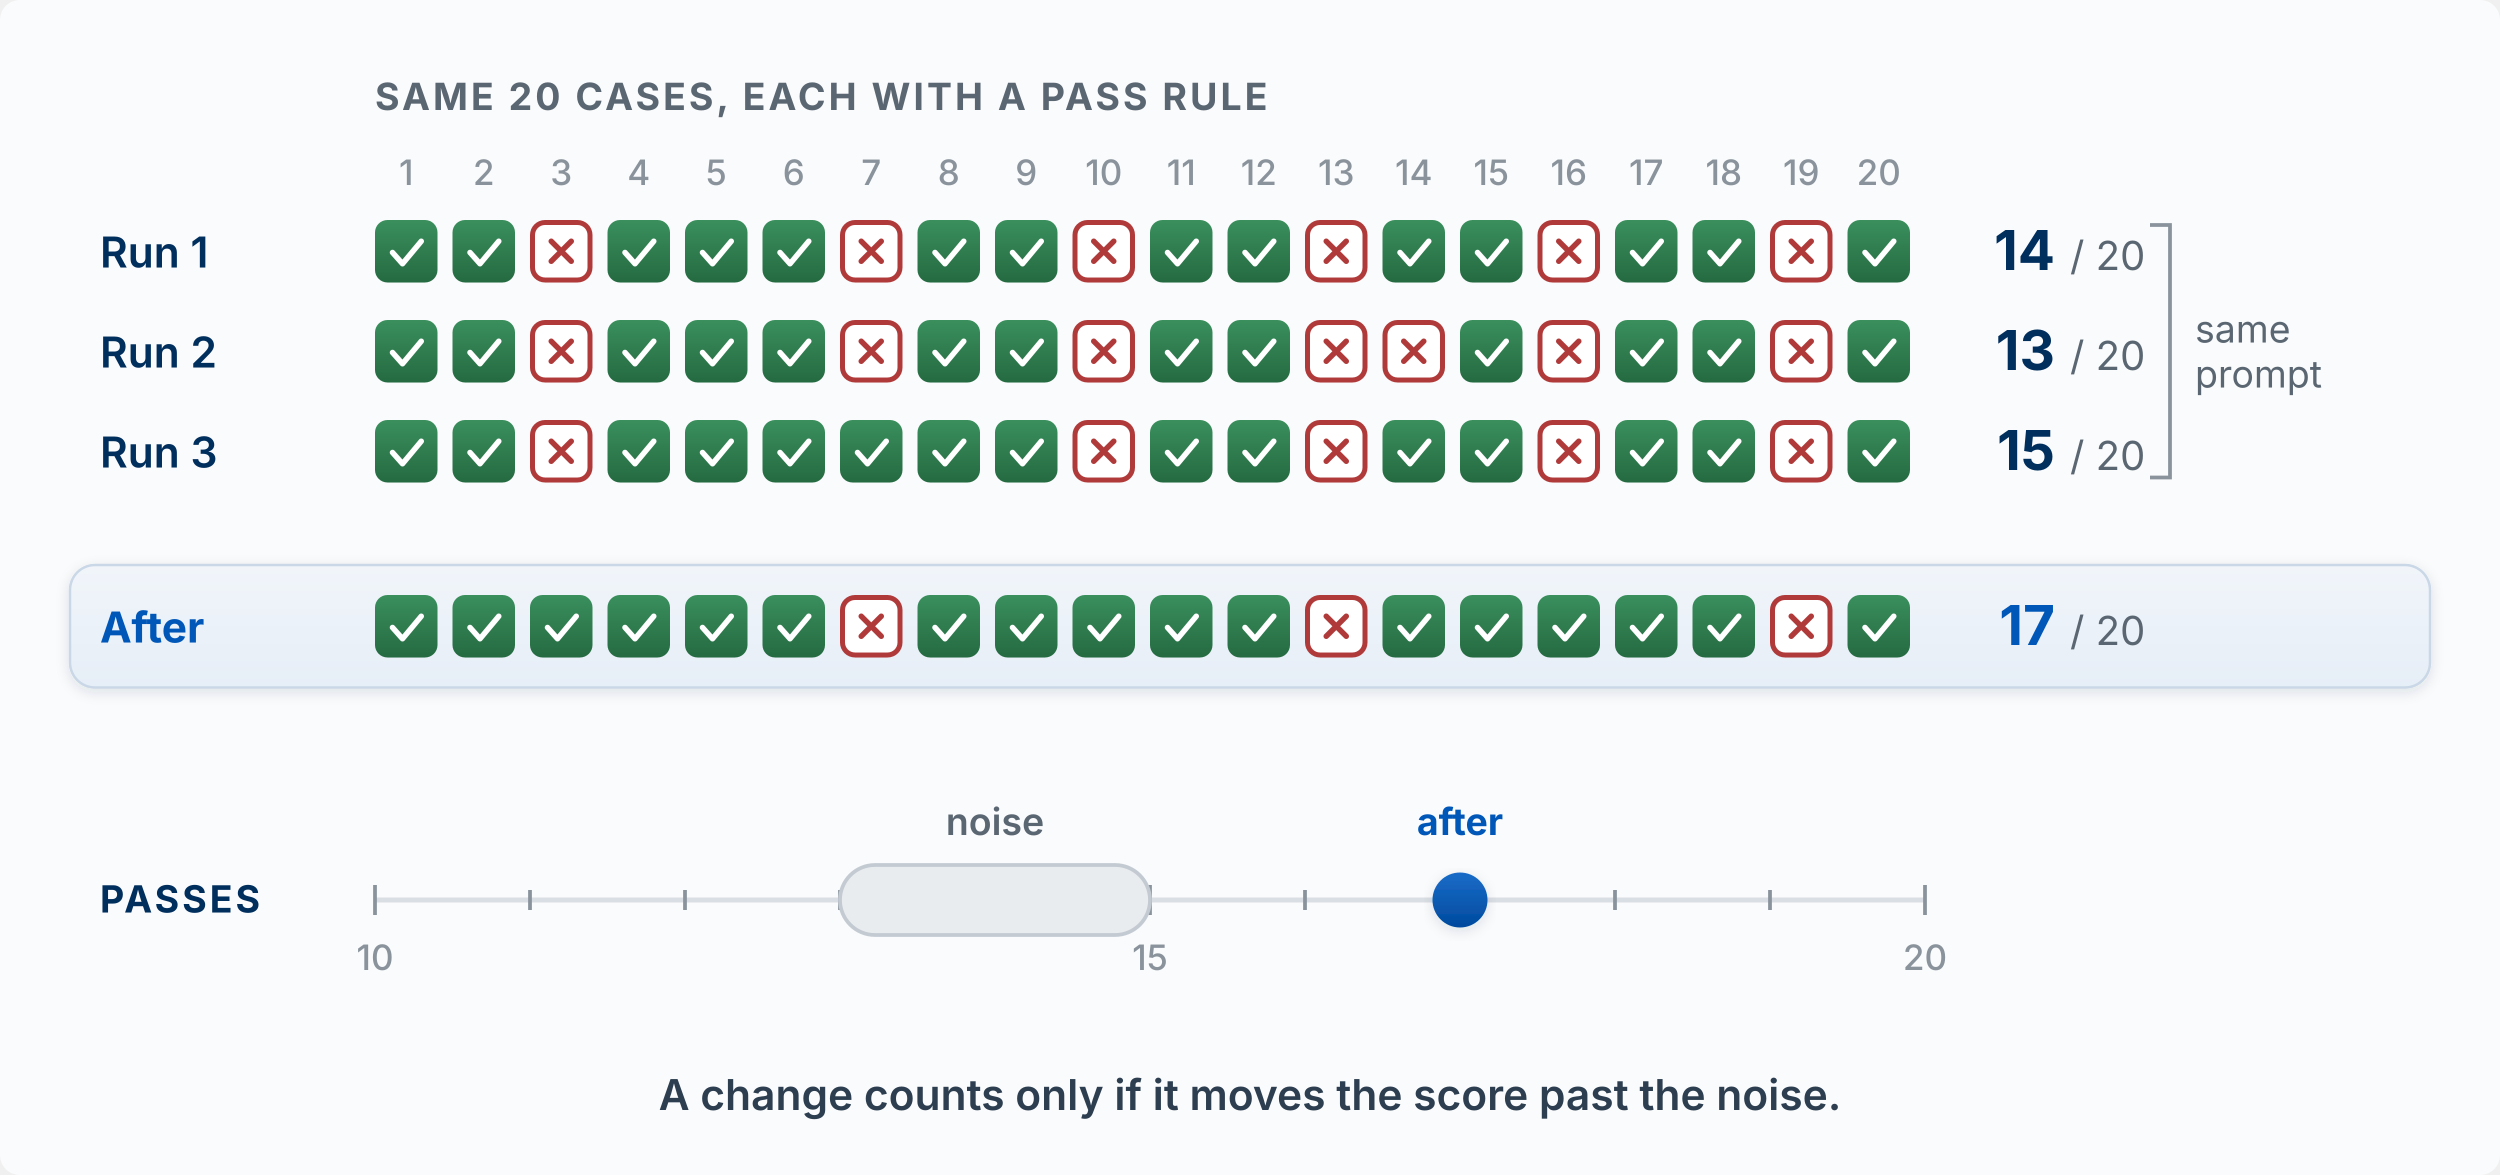
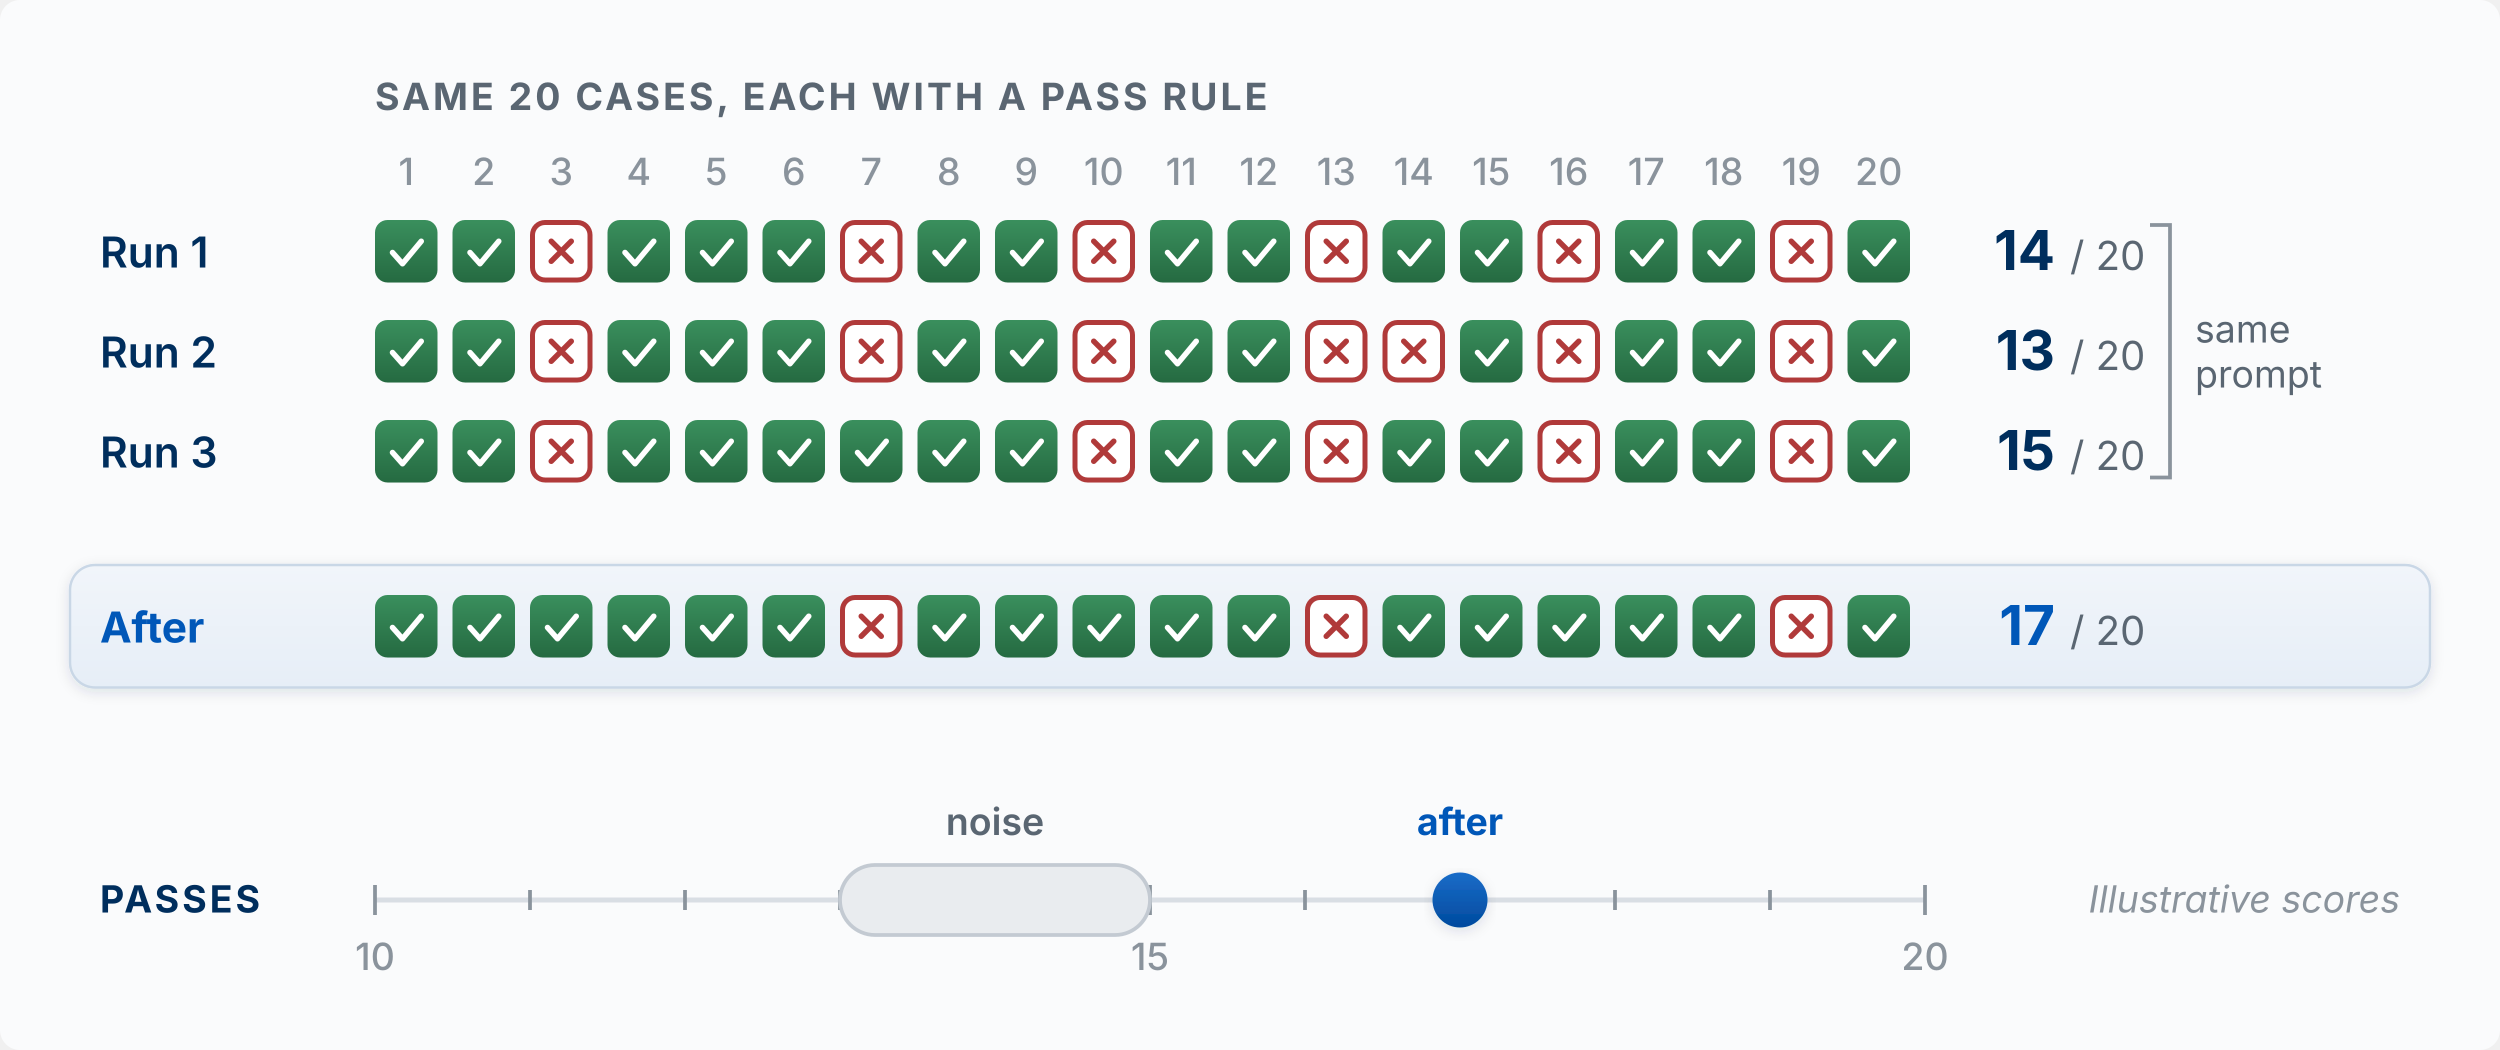
- <svg xmlns="http://www.w3.org/2000/svg" viewBox="0 0 1000 470" role="img" font-family="Inter, 'Helvetica Neue', Helvetica, Arial, sans-serif">
+ <svg xmlns="http://www.w3.org/2000/svg" viewBox="0 0 1000 420" role="img" font-family="Inter, 'Helvetica Neue', Helvetica, Arial, sans-serif">
  <defs>
    <linearGradient id="card" x1="0" y1="0" x2="0" y2="1">
      <stop offset="0%" stop-color="#FFFFFF" />
      <stop offset="100%" stop-color="#F3F6F9" />
    </linearGradient>
    <linearGradient id="tint" x1="0" y1="0" x2="0" y2="1">
      <stop offset="0%" stop-color="#EEF3F9" />
      <stop offset="100%" stop-color="#DCE7F3" />
    </linearGradient>
    <linearGradient id="zone" x1="0" y1="0" x2="0" y2="1">
      <stop offset="0%" stop-color="#F1F5FA" />
      <stop offset="100%" stop-color="#E6EEF7" />
    </linearGradient>
    <linearGradient id="navyg" x1="0" y1="0" x2="0" y2="1">
      <stop offset="0%" stop-color="#0E3F6A" />
      <stop offset="100%" stop-color="#001F40" />
    </linearGradient>
    <linearGradient id="royalg" x1="0" y1="0" x2="0" y2="1">
      <stop offset="0%" stop-color="#1A6CC8" />
      <stop offset="100%" stop-color="#004A9E" />
    </linearGradient>
    <linearGradient id="royalh" x1="0" y1="0" x2="1" y2="0">
      <stop offset="0%" stop-color="#1A6CC8" />
      <stop offset="100%" stop-color="#004A9E" />
    </linearGradient>
    <linearGradient id="navyh" x1="0" y1="0" x2="1" y2="0">
      <stop offset="0%" stop-color="#5D7A96" />
      <stop offset="100%" stop-color="#2F4D6B" />
    </linearGradient>
    <linearGradient id="greeng" x1="0" y1="0" x2="0" y2="1">
      <stop offset="0%" stop-color="#3A8F5D" />
      <stop offset="100%" stop-color="#256A41" />
    </linearGradient>
    <linearGradient id="redg" x1="0" y1="0" x2="0" y2="1">
      <stop offset="0%" stop-color="#C04848" />
      <stop offset="100%" stop-color="#9C3131" />
    </linearGradient>
    <filter id="sh" x="-15%" y="-15%" width="130%" height="140%">
      <feDropShadow dx="0" dy="3" stdDeviation="5" flood-color="#0a2e4d" flood-opacity="0.13" />
    </filter>
    <filter id="shs" x="-15%" y="-15%" width="130%" height="140%">
      <feDropShadow dx="0" dy="1.5" stdDeviation="2.5" flood-color="#0a2e4d" flood-opacity="0.12" />
    </filter>
    <marker id="ah" viewBox="0 0 10 10" refX="8" refY="5" markerWidth="6.5" markerHeight="6.5" orient="auto-start-reverse">
      <path d="M0,0.5 L10,5 L0,9.5 z" fill="#8A939C" />
    </marker>
    <marker id="ahr" viewBox="0 0 10 10" refX="8" refY="5" markerWidth="6" markerHeight="6" orient="auto-start-reverse">
      <path d="M0,0.5 L10,5 L0,9.5 z" fill="#0057B8" />
    </marker>
    <marker id="ahn" viewBox="0 0 10 10" refX="8" refY="5" markerWidth="6.5" markerHeight="6.5" orient="auto-start-reverse">
      <path d="M0,0.5 L10,5 L0,9.5 z" fill="#002E5D" />
    </marker>
  </defs>
-   <rect x="0" y="0" width="1000" height="470" rx="8" fill="#FAFBFC" />
+   <rect x="0" y="0" width="1000" height="420" rx="8" fill="#FAFBFC" />
  <text x="150" y="44" font-size="15" font-weight="700" fill="#5A6672" text-anchor="start" letter-spacing="1.2">SAME 20 CASES, EACH WITH A PASS RULE</text>
-   <text x="162.5" y="74" font-size="14" font-weight="500" fill="#8A939C" text-anchor="middle">1</text>
-   <text x="193.5" y="74" font-size="14" font-weight="500" fill="#8A939C" text-anchor="middle">2</text>
-   <text x="224.5" y="74" font-size="14" font-weight="500" fill="#8A939C" text-anchor="middle">3</text>
-   <text x="255.5" y="74" font-size="14" font-weight="500" fill="#8A939C" text-anchor="middle">4</text>
-   <text x="286.5" y="74" font-size="14" font-weight="500" fill="#8A939C" text-anchor="middle">5</text>
-   <text x="317.5" y="74" font-size="14" font-weight="500" fill="#8A939C" text-anchor="middle">6</text>
-   <text x="348.5" y="74" font-size="14" font-weight="500" fill="#8A939C" text-anchor="middle">7</text>
-   <text x="379.5" y="74" font-size="14" font-weight="500" fill="#8A939C" text-anchor="middle">8</text>
-   <text x="410.5" y="74" font-size="14" font-weight="500" fill="#8A939C" text-anchor="middle">9</text>
-   <text x="441.5" y="74" font-size="14" font-weight="500" fill="#8A939C" text-anchor="middle">10</text>
-   <text x="472.5" y="74" font-size="14" font-weight="500" fill="#8A939C" text-anchor="middle">11</text>
-   <text x="503.5" y="74" font-size="14" font-weight="500" fill="#8A939C" text-anchor="middle">12</text>
-   <text x="534.5" y="74" font-size="14" font-weight="500" fill="#8A939C" text-anchor="middle">13</text>
-   <text x="565.5" y="74" font-size="14" font-weight="500" fill="#8A939C" text-anchor="middle">14</text>
-   <text x="596.5" y="74" font-size="14" font-weight="500" fill="#8A939C" text-anchor="middle">15</text>
-   <text x="627.5" y="74" font-size="14" font-weight="500" fill="#8A939C" text-anchor="middle">16</text>
-   <text x="658.5" y="74" font-size="14" font-weight="500" fill="#8A939C" text-anchor="middle">17</text>
-   <text x="689.5" y="74" font-size="14" font-weight="500" fill="#8A939C" text-anchor="middle">18</text>
-   <text x="720.5" y="74" font-size="14" font-weight="500" fill="#8A939C" text-anchor="middle">19</text>
-   <text x="751.5" y="74" font-size="14" font-weight="500" fill="#8A939C" text-anchor="middle">20</text>
-   <text x="40" y="114" font-size="1" font-weight="400" fill="#2C3E50" text-anchor="start" />
+   <text x="162.5" y="74" font-size="15" font-weight="500" fill="#8A939C" text-anchor="middle">1</text>
+   <text x="193.5" y="74" font-size="15" font-weight="500" fill="#8A939C" text-anchor="middle">2</text>
+   <text x="224.5" y="74" font-size="15" font-weight="500" fill="#8A939C" text-anchor="middle">3</text>
+   <text x="255.5" y="74" font-size="15" font-weight="500" fill="#8A939C" text-anchor="middle">4</text>
+   <text x="286.5" y="74" font-size="15" font-weight="500" fill="#8A939C" text-anchor="middle">5</text>
+   <text x="317.5" y="74" font-size="15" font-weight="500" fill="#8A939C" text-anchor="middle">6</text>
+   <text x="348.5" y="74" font-size="15" font-weight="500" fill="#8A939C" text-anchor="middle">7</text>
+   <text x="379.5" y="74" font-size="15" font-weight="500" fill="#8A939C" text-anchor="middle">8</text>
+   <text x="410.5" y="74" font-size="15" font-weight="500" fill="#8A939C" text-anchor="middle">9</text>
+   <text x="441.5" y="74" font-size="15" font-weight="500" fill="#8A939C" text-anchor="middle">10</text>
+   <text x="472.5" y="74" font-size="15" font-weight="500" fill="#8A939C" text-anchor="middle">11</text>
+   <text x="503.5" y="74" font-size="15" font-weight="500" fill="#8A939C" text-anchor="middle">12</text>
+   <text x="534.5" y="74" font-size="15" font-weight="500" fill="#8A939C" text-anchor="middle">13</text>
+   <text x="565.5" y="74" font-size="15" font-weight="500" fill="#8A939C" text-anchor="middle">14</text>
+   <text x="596.5" y="74" font-size="15" font-weight="500" fill="#8A939C" text-anchor="middle">15</text>
+   <text x="627.5" y="74" font-size="15" font-weight="500" fill="#8A939C" text-anchor="middle">16</text>
+   <text x="658.5" y="74" font-size="15" font-weight="500" fill="#8A939C" text-anchor="middle">17</text>
+   <text x="689.5" y="74" font-size="15" font-weight="500" fill="#8A939C" text-anchor="middle">18</text>
+   <text x="720.5" y="74" font-size="15" font-weight="500" fill="#8A939C" text-anchor="middle">19</text>
+   <text x="751.5" y="74" font-size="15" font-weight="500" fill="#8A939C" text-anchor="middle">20</text>
  <text x="40" y="107" font-size="17" font-weight="600" fill="#002E5D" text-anchor="start">Run 1</text>
  <rect x="150" y="88" width="25" height="25" rx="5" fill="url(#greeng)" />
  <path d="M 157 101 L 161 105.5 L 168.5 96.5" fill="none" stroke="#FFFFFF" stroke-width="2.2" stroke-linecap="round" stroke-linejoin="round" />
  <rect x="181" y="88" width="25" height="25" rx="5" fill="url(#greeng)" />
  <path d="M 188 101 L 192 105.5 L 199.5 96.5" fill="none" stroke="#FFFFFF" stroke-width="2.2" stroke-linecap="round" stroke-linejoin="round" />
  <rect x="213" y="89" width="23" height="23" rx="5" fill="#FFFFFF" stroke="#B03A3A" stroke-width="2" />
  <path d="M 220.5 96.5 L 228.5 104.5 M 228.5 96.5 L 220.5 104.5" fill="none" stroke="#B03A3A" stroke-width="2.2" stroke-linecap="round" stroke-linejoin="round" />
  <rect x="243" y="88" width="25" height="25" rx="5" fill="url(#greeng)" />
  <path d="M 250 101 L 254 105.5 L 261.5 96.5" fill="none" stroke="#FFFFFF" stroke-width="2.2" stroke-linecap="round" stroke-linejoin="round" />
  <rect x="274" y="88" width="25" height="25" rx="5" fill="url(#greeng)" />
  <path d="M 281 101 L 285 105.5 L 292.5 96.5" fill="none" stroke="#FFFFFF" stroke-width="2.2" stroke-linecap="round" stroke-linejoin="round" />
  <rect x="305" y="88" width="25" height="25" rx="5" fill="url(#greeng)" />
  <path d="M 312 101 L 316 105.5 L 323.5 96.5" fill="none" stroke="#FFFFFF" stroke-width="2.2" stroke-linecap="round" stroke-linejoin="round" />
  <rect x="337" y="89" width="23" height="23" rx="5" fill="#FFFFFF" stroke="#B03A3A" stroke-width="2" />
  <path d="M 344.5 96.5 L 352.5 104.5 M 352.5 96.5 L 344.5 104.5" fill="none" stroke="#B03A3A" stroke-width="2.2" stroke-linecap="round" stroke-linejoin="round" />
  <rect x="367" y="88" width="25" height="25" rx="5" fill="url(#greeng)" />
  <path d="M 374 101 L 378 105.5 L 385.5 96.5" fill="none" stroke="#FFFFFF" stroke-width="2.2" stroke-linecap="round" stroke-linejoin="round" />
  <rect x="398" y="88" width="25" height="25" rx="5" fill="url(#greeng)" />
  <path d="M 405 101 L 409 105.5 L 416.5 96.5" fill="none" stroke="#FFFFFF" stroke-width="2.2" stroke-linecap="round" stroke-linejoin="round" />
  <rect x="430" y="89" width="23" height="23" rx="5" fill="#FFFFFF" stroke="#B03A3A" stroke-width="2" />
  <path d="M 437.5 96.5 L 445.5 104.5 M 445.5 96.5 L 437.5 104.5" fill="none" stroke="#B03A3A" stroke-width="2.2" stroke-linecap="round" stroke-linejoin="round" />
  <rect x="460" y="88" width="25" height="25" rx="5" fill="url(#greeng)" />
  <path d="M 467 101 L 471 105.5 L 478.5 96.5" fill="none" stroke="#FFFFFF" stroke-width="2.2" stroke-linecap="round" stroke-linejoin="round" />
  <rect x="491" y="88" width="25" height="25" rx="5" fill="url(#greeng)" />
  <path d="M 498 101 L 502 105.5 L 509.5 96.5" fill="none" stroke="#FFFFFF" stroke-width="2.2" stroke-linecap="round" stroke-linejoin="round" />
  <rect x="523" y="89" width="23" height="23" rx="5" fill="#FFFFFF" stroke="#B03A3A" stroke-width="2" />
  <path d="M 530.5 96.5 L 538.5 104.5 M 538.5 96.5 L 530.5 104.5" fill="none" stroke="#B03A3A" stroke-width="2.2" stroke-linecap="round" stroke-linejoin="round" />
  <rect x="553" y="88" width="25" height="25" rx="5" fill="url(#greeng)" />
  <path d="M 560 101 L 564 105.5 L 571.5 96.5" fill="none" stroke="#FFFFFF" stroke-width="2.2" stroke-linecap="round" stroke-linejoin="round" />
  <rect x="584" y="88" width="25" height="25" rx="5" fill="url(#greeng)" />
  <path d="M 591 101 L 595 105.5 L 602.5 96.5" fill="none" stroke="#FFFFFF" stroke-width="2.2" stroke-linecap="round" stroke-linejoin="round" />
  <rect x="616" y="89" width="23" height="23" rx="5" fill="#FFFFFF" stroke="#B03A3A" stroke-width="2" />
  <path d="M 623.5 96.5 L 631.5 104.5 M 631.5 96.5 L 623.5 104.5" fill="none" stroke="#B03A3A" stroke-width="2.2" stroke-linecap="round" stroke-linejoin="round" />
  <rect x="646" y="88" width="25" height="25" rx="5" fill="url(#greeng)" />
  <path d="M 653 101 L 657 105.5 L 664.5 96.5" fill="none" stroke="#FFFFFF" stroke-width="2.2" stroke-linecap="round" stroke-linejoin="round" />
  <rect x="677" y="88" width="25" height="25" rx="5" fill="url(#greeng)" />
  <path d="M 684 101 L 688 105.5 L 695.5 96.5" fill="none" stroke="#FFFFFF" stroke-width="2.2" stroke-linecap="round" stroke-linejoin="round" />
  <rect x="709" y="89" width="23" height="23" rx="5" fill="#FFFFFF" stroke="#B03A3A" stroke-width="2" />
  <path d="M 716.5 96.5 L 724.5 104.5 M 724.5 96.5 L 716.5 104.5" fill="none" stroke="#B03A3A" stroke-width="2.2" stroke-linecap="round" stroke-linejoin="round" />
  <rect x="739" y="88" width="25" height="25" rx="5" fill="url(#greeng)" />
  <path d="M 746 101 L 750 105.5 L 757.5 96.5" fill="none" stroke="#FFFFFF" stroke-width="2.2" stroke-linecap="round" stroke-linejoin="round" />
  <text x="822" y="108" font-size="22" font-weight="700" fill="#002E5D" text-anchor="end">14</text>
  <text x="828" y="108" font-size="16" font-weight="400" fill="#5A6672" text-anchor="start">/ 20</text>
  <text x="40" y="147" font-size="17" font-weight="600" fill="#002E5D" text-anchor="start">Run 2</text>
  <rect x="150" y="128" width="25" height="25" rx="5" fill="url(#greeng)" />
  <path d="M 157 141 L 161 145.5 L 168.5 136.5" fill="none" stroke="#FFFFFF" stroke-width="2.2" stroke-linecap="round" stroke-linejoin="round" />
  <rect x="181" y="128" width="25" height="25" rx="5" fill="url(#greeng)" />
  <path d="M 188 141 L 192 145.5 L 199.5 136.5" fill="none" stroke="#FFFFFF" stroke-width="2.2" stroke-linecap="round" stroke-linejoin="round" />
  <rect x="213" y="129" width="23" height="23" rx="5" fill="#FFFFFF" stroke="#B03A3A" stroke-width="2" />
  <path d="M 220.5 136.5 L 228.5 144.5 M 228.5 136.5 L 220.5 144.5" fill="none" stroke="#B03A3A" stroke-width="2.2" stroke-linecap="round" stroke-linejoin="round" />
  <rect x="243" y="128" width="25" height="25" rx="5" fill="url(#greeng)" />
  <path d="M 250 141 L 254 145.5 L 261.5 136.5" fill="none" stroke="#FFFFFF" stroke-width="2.2" stroke-linecap="round" stroke-linejoin="round" />
  <rect x="274" y="128" width="25" height="25" rx="5" fill="url(#greeng)" />
  <path d="M 281 141 L 285 145.5 L 292.5 136.5" fill="none" stroke="#FFFFFF" stroke-width="2.2" stroke-linecap="round" stroke-linejoin="round" />
  <rect x="305" y="128" width="25" height="25" rx="5" fill="url(#greeng)" />
  <path d="M 312 141 L 316 145.5 L 323.5 136.5" fill="none" stroke="#FFFFFF" stroke-width="2.2" stroke-linecap="round" stroke-linejoin="round" />
  <rect x="337" y="129" width="23" height="23" rx="5" fill="#FFFFFF" stroke="#B03A3A" stroke-width="2" />
  <path d="M 344.5 136.5 L 352.5 144.5 M 352.5 136.5 L 344.5 144.5" fill="none" stroke="#B03A3A" stroke-width="2.2" stroke-linecap="round" stroke-linejoin="round" />
  <rect x="367" y="128" width="25" height="25" rx="5" fill="url(#greeng)" />
  <path d="M 374 141 L 378 145.5 L 385.5 136.5" fill="none" stroke="#FFFFFF" stroke-width="2.2" stroke-linecap="round" stroke-linejoin="round" />
  <rect x="398" y="128" width="25" height="25" rx="5" fill="url(#greeng)" />
  <path d="M 405 141 L 409 145.5 L 416.5 136.5" fill="none" stroke="#FFFFFF" stroke-width="2.2" stroke-linecap="round" stroke-linejoin="round" />
  <rect x="430" y="129" width="23" height="23" rx="5" fill="#FFFFFF" stroke="#B03A3A" stroke-width="2" />
  <path d="M 437.5 136.5 L 445.5 144.5 M 445.5 136.5 L 437.5 144.5" fill="none" stroke="#B03A3A" stroke-width="2.2" stroke-linecap="round" stroke-linejoin="round" />
  <rect x="460" y="128" width="25" height="25" rx="5" fill="url(#greeng)" />
  <path d="M 467 141 L 471 145.5 L 478.5 136.5" fill="none" stroke="#FFFFFF" stroke-width="2.2" stroke-linecap="round" stroke-linejoin="round" />
  <rect x="491" y="128" width="25" height="25" rx="5" fill="url(#greeng)" />
  <path d="M 498 141 L 502 145.5 L 509.5 136.5" fill="none" stroke="#FFFFFF" stroke-width="2.2" stroke-linecap="round" stroke-linejoin="round" />
  <rect x="523" y="129" width="23" height="23" rx="5" fill="#FFFFFF" stroke="#B03A3A" stroke-width="2" />
  <path d="M 530.5 136.5 L 538.5 144.5 M 538.5 136.5 L 530.5 144.5" fill="none" stroke="#B03A3A" stroke-width="2.2" stroke-linecap="round" stroke-linejoin="round" />
  <rect x="554" y="129" width="23" height="23" rx="5" fill="#FFFFFF" stroke="#B03A3A" stroke-width="2" />
  <path d="M 561.5 136.5 L 569.5 144.5 M 569.5 136.5 L 561.5 144.5" fill="none" stroke="#B03A3A" stroke-width="2.2" stroke-linecap="round" stroke-linejoin="round" />
  <rect x="584" y="128" width="25" height="25" rx="5" fill="url(#greeng)" />
  <path d="M 591 141 L 595 145.5 L 602.5 136.5" fill="none" stroke="#FFFFFF" stroke-width="2.2" stroke-linecap="round" stroke-linejoin="round" />
  <rect x="616" y="129" width="23" height="23" rx="5" fill="#FFFFFF" stroke="#B03A3A" stroke-width="2" />
  <path d="M 623.5 136.5 L 631.5 144.5 M 631.5 136.5 L 623.5 144.5" fill="none" stroke="#B03A3A" stroke-width="2.2" stroke-linecap="round" stroke-linejoin="round" />
  <rect x="646" y="128" width="25" height="25" rx="5" fill="url(#greeng)" />
  <path d="M 653 141 L 657 145.5 L 664.5 136.5" fill="none" stroke="#FFFFFF" stroke-width="2.2" stroke-linecap="round" stroke-linejoin="round" />
  <rect x="677" y="128" width="25" height="25" rx="5" fill="url(#greeng)" />
  <path d="M 684 141 L 688 145.5 L 695.5 136.5" fill="none" stroke="#FFFFFF" stroke-width="2.2" stroke-linecap="round" stroke-linejoin="round" />
  <rect x="709" y="129" width="23" height="23" rx="5" fill="#FFFFFF" stroke="#B03A3A" stroke-width="2" />
  <path d="M 716.5 136.5 L 724.5 144.5 M 724.5 136.5 L 716.5 144.5" fill="none" stroke="#B03A3A" stroke-width="2.2" stroke-linecap="round" stroke-linejoin="round" />
  <rect x="739" y="128" width="25" height="25" rx="5" fill="url(#greeng)" />
  <path d="M 746 141 L 750 145.5 L 757.5 136.5" fill="none" stroke="#FFFFFF" stroke-width="2.2" stroke-linecap="round" stroke-linejoin="round" />
  <text x="822" y="148" font-size="22" font-weight="700" fill="#002E5D" text-anchor="end">13</text>
  <text x="828" y="148" font-size="16" font-weight="400" fill="#5A6672" text-anchor="start">/ 20</text>
  <text x="40" y="187" font-size="17" font-weight="600" fill="#002E5D" text-anchor="start">Run 3</text>
  <rect x="150" y="168" width="25" height="25" rx="5" fill="url(#greeng)" />
  <path d="M 157 181 L 161 185.5 L 168.5 176.5" fill="none" stroke="#FFFFFF" stroke-width="2.2" stroke-linecap="round" stroke-linejoin="round" />
  <rect x="181" y="168" width="25" height="25" rx="5" fill="url(#greeng)" />
  <path d="M 188 181 L 192 185.5 L 199.5 176.5" fill="none" stroke="#FFFFFF" stroke-width="2.2" stroke-linecap="round" stroke-linejoin="round" />
  <rect x="213" y="169" width="23" height="23" rx="5" fill="#FFFFFF" stroke="#B03A3A" stroke-width="2" />
  <path d="M 220.5 176.5 L 228.5 184.5 M 228.5 176.5 L 220.5 184.5" fill="none" stroke="#B03A3A" stroke-width="2.2" stroke-linecap="round" stroke-linejoin="round" />
  <rect x="243" y="168" width="25" height="25" rx="5" fill="url(#greeng)" />
  <path d="M 250 181 L 254 185.5 L 261.5 176.5" fill="none" stroke="#FFFFFF" stroke-width="2.2" stroke-linecap="round" stroke-linejoin="round" />
  <rect x="274" y="168" width="25" height="25" rx="5" fill="url(#greeng)" />
  <path d="M 281 181 L 285 185.5 L 292.5 176.5" fill="none" stroke="#FFFFFF" stroke-width="2.2" stroke-linecap="round" stroke-linejoin="round" />
  <rect x="305" y="168" width="25" height="25" rx="5" fill="url(#greeng)" />
  <path d="M 312 181 L 316 185.5 L 323.5 176.5" fill="none" stroke="#FFFFFF" stroke-width="2.2" stroke-linecap="round" stroke-linejoin="round" />
  <rect x="336" y="168" width="25" height="25" rx="5" fill="url(#greeng)" />
  <path d="M 343 181 L 347 185.5 L 354.5 176.5" fill="none" stroke="#FFFFFF" stroke-width="2.2" stroke-linecap="round" stroke-linejoin="round" />
  <rect x="367" y="168" width="25" height="25" rx="5" fill="url(#greeng)" />
  <path d="M 374 181 L 378 185.5 L 385.5 176.5" fill="none" stroke="#FFFFFF" stroke-width="2.2" stroke-linecap="round" stroke-linejoin="round" />
  <rect x="398" y="168" width="25" height="25" rx="5" fill="url(#greeng)" />
  <path d="M 405 181 L 409 185.5 L 416.5 176.5" fill="none" stroke="#FFFFFF" stroke-width="2.2" stroke-linecap="round" stroke-linejoin="round" />
  <rect x="430" y="169" width="23" height="23" rx="5" fill="#FFFFFF" stroke="#B03A3A" stroke-width="2" />
  <path d="M 437.5 176.5 L 445.5 184.5 M 445.5 176.5 L 437.5 184.5" fill="none" stroke="#B03A3A" stroke-width="2.2" stroke-linecap="round" stroke-linejoin="round" />
  <rect x="460" y="168" width="25" height="25" rx="5" fill="url(#greeng)" />
  <path d="M 467 181 L 471 185.5 L 478.5 176.5" fill="none" stroke="#FFFFFF" stroke-width="2.2" stroke-linecap="round" stroke-linejoin="round" />
  <rect x="491" y="168" width="25" height="25" rx="5" fill="url(#greeng)" />
  <path d="M 498 181 L 502 185.5 L 509.5 176.5" fill="none" stroke="#FFFFFF" stroke-width="2.2" stroke-linecap="round" stroke-linejoin="round" />
  <rect x="523" y="169" width="23" height="23" rx="5" fill="#FFFFFF" stroke="#B03A3A" stroke-width="2" />
  <path d="M 530.5 176.5 L 538.5 184.5 M 538.5 176.5 L 530.5 184.5" fill="none" stroke="#B03A3A" stroke-width="2.2" stroke-linecap="round" stroke-linejoin="round" />
  <rect x="553" y="168" width="25" height="25" rx="5" fill="url(#greeng)" />
  <path d="M 560 181 L 564 185.5 L 571.5 176.5" fill="none" stroke="#FFFFFF" stroke-width="2.2" stroke-linecap="round" stroke-linejoin="round" />
  <rect x="584" y="168" width="25" height="25" rx="5" fill="url(#greeng)" />
  <path d="M 591 181 L 595 185.5 L 602.5 176.5" fill="none" stroke="#FFFFFF" stroke-width="2.2" stroke-linecap="round" stroke-linejoin="round" />
  <rect x="616" y="169" width="23" height="23" rx="5" fill="#FFFFFF" stroke="#B03A3A" stroke-width="2" />
  <path d="M 623.5 176.5 L 631.5 184.5 M 631.5 176.5 L 623.5 184.5" fill="none" stroke="#B03A3A" stroke-width="2.2" stroke-linecap="round" stroke-linejoin="round" />
  <rect x="646" y="168" width="25" height="25" rx="5" fill="url(#greeng)" />
  <path d="M 653 181 L 657 185.5 L 664.5 176.5" fill="none" stroke="#FFFFFF" stroke-width="2.2" stroke-linecap="round" stroke-linejoin="round" />
  <rect x="677" y="168" width="25" height="25" rx="5" fill="url(#greeng)" />
  <path d="M 684 181 L 688 185.5 L 695.5 176.5" fill="none" stroke="#FFFFFF" stroke-width="2.2" stroke-linecap="round" stroke-linejoin="round" />
  <rect x="709" y="169" width="23" height="23" rx="5" fill="#FFFFFF" stroke="#B03A3A" stroke-width="2" />
  <path d="M 716.5 176.5 L 724.5 184.5 M 724.5 176.5 L 716.5 184.5" fill="none" stroke="#B03A3A" stroke-width="2.2" stroke-linecap="round" stroke-linejoin="round" />
  <rect x="739" y="168" width="25" height="25" rx="5" fill="url(#greeng)" />
  <path d="M 746 181 L 750 185.5 L 757.5 176.5" fill="none" stroke="#FFFFFF" stroke-width="2.2" stroke-linecap="round" stroke-linejoin="round" />
  <text x="822" y="188" font-size="22" font-weight="700" fill="#002E5D" text-anchor="end">15</text>
  <text x="828" y="188" font-size="16" font-weight="400" fill="#5A6672" text-anchor="start">/ 20</text>
  <rect x="28" y="226" width="944" height="49" rx="10" fill="url(#zone)" stroke="#C9D7E6" stroke-width="1" filter="url(#shs)" />
  <text x="40" y="257" font-size="17" font-weight="700" fill="#0057B8" text-anchor="start">After</text>
-   <text x="40" y="240" font-size="1" font-weight="400" fill="#2C3E50" text-anchor="start" />
  <rect x="150" y="238" width="25" height="25" rx="5" fill="url(#greeng)" />
  <path d="M 157 251 L 161 255.5 L 168.5 246.5" fill="none" stroke="#FFFFFF" stroke-width="2.2" stroke-linecap="round" stroke-linejoin="round" />
  <rect x="181" y="238" width="25" height="25" rx="5" fill="url(#greeng)" />
  <path d="M 188 251 L 192 255.5 L 199.5 246.5" fill="none" stroke="#FFFFFF" stroke-width="2.2" stroke-linecap="round" stroke-linejoin="round" />
  <rect x="212" y="238" width="25" height="25" rx="5" fill="url(#greeng)" />
  <path d="M 219 251 L 223 255.5 L 230.5 246.5" fill="none" stroke="#FFFFFF" stroke-width="2.2" stroke-linecap="round" stroke-linejoin="round" />
  <rect x="243" y="238" width="25" height="25" rx="5" fill="url(#greeng)" />
  <path d="M 250 251 L 254 255.5 L 261.5 246.5" fill="none" stroke="#FFFFFF" stroke-width="2.2" stroke-linecap="round" stroke-linejoin="round" />
  <rect x="274" y="238" width="25" height="25" rx="5" fill="url(#greeng)" />
  <path d="M 281 251 L 285 255.5 L 292.5 246.5" fill="none" stroke="#FFFFFF" stroke-width="2.2" stroke-linecap="round" stroke-linejoin="round" />
  <rect x="305" y="238" width="25" height="25" rx="5" fill="url(#greeng)" />
  <path d="M 312 251 L 316 255.5 L 323.5 246.5" fill="none" stroke="#FFFFFF" stroke-width="2.2" stroke-linecap="round" stroke-linejoin="round" />
  <rect x="337" y="239" width="23" height="23" rx="5" fill="#FFFFFF" stroke="#B03A3A" stroke-width="2" />
  <path d="M 344.5 246.5 L 352.5 254.5 M 352.5 246.5 L 344.5 254.5" fill="none" stroke="#B03A3A" stroke-width="2.2" stroke-linecap="round" stroke-linejoin="round" />
  <rect x="367" y="238" width="25" height="25" rx="5" fill="url(#greeng)" />
  <path d="M 374 251 L 378 255.5 L 385.5 246.5" fill="none" stroke="#FFFFFF" stroke-width="2.2" stroke-linecap="round" stroke-linejoin="round" />
  <rect x="398" y="238" width="25" height="25" rx="5" fill="url(#greeng)" />
  <path d="M 405 251 L 409 255.5 L 416.5 246.5" fill="none" stroke="#FFFFFF" stroke-width="2.2" stroke-linecap="round" stroke-linejoin="round" />
  <rect x="429" y="238" width="25" height="25" rx="5" fill="url(#greeng)" />
  <path d="M 436 251 L 440 255.5 L 447.5 246.5" fill="none" stroke="#FFFFFF" stroke-width="2.2" stroke-linecap="round" stroke-linejoin="round" />
  <rect x="460" y="238" width="25" height="25" rx="5" fill="url(#greeng)" />
  <path d="M 467 251 L 471 255.5 L 478.5 246.5" fill="none" stroke="#FFFFFF" stroke-width="2.2" stroke-linecap="round" stroke-linejoin="round" />
  <rect x="491" y="238" width="25" height="25" rx="5" fill="url(#greeng)" />
  <path d="M 498 251 L 502 255.5 L 509.5 246.5" fill="none" stroke="#FFFFFF" stroke-width="2.2" stroke-linecap="round" stroke-linejoin="round" />
  <rect x="523" y="239" width="23" height="23" rx="5" fill="#FFFFFF" stroke="#B03A3A" stroke-width="2" />
  <path d="M 530.5 246.5 L 538.5 254.5 M 538.5 246.5 L 530.5 254.5" fill="none" stroke="#B03A3A" stroke-width="2.2" stroke-linecap="round" stroke-linejoin="round" />
  <rect x="553" y="238" width="25" height="25" rx="5" fill="url(#greeng)" />
  <path d="M 560 251 L 564 255.5 L 571.5 246.5" fill="none" stroke="#FFFFFF" stroke-width="2.2" stroke-linecap="round" stroke-linejoin="round" />
  <rect x="584" y="238" width="25" height="25" rx="5" fill="url(#greeng)" />
  <path d="M 591 251 L 595 255.5 L 602.5 246.5" fill="none" stroke="#FFFFFF" stroke-width="2.2" stroke-linecap="round" stroke-linejoin="round" />
  <rect x="615" y="238" width="25" height="25" rx="5" fill="url(#greeng)" />
  <path d="M 622 251 L 626 255.5 L 633.5 246.5" fill="none" stroke="#FFFFFF" stroke-width="2.2" stroke-linecap="round" stroke-linejoin="round" />
  <rect x="646" y="238" width="25" height="25" rx="5" fill="url(#greeng)" />
  <path d="M 653 251 L 657 255.5 L 664.5 246.5" fill="none" stroke="#FFFFFF" stroke-width="2.2" stroke-linecap="round" stroke-linejoin="round" />
  <rect x="677" y="238" width="25" height="25" rx="5" fill="url(#greeng)" />
  <path d="M 684 251 L 688 255.5 L 695.5 246.5" fill="none" stroke="#FFFFFF" stroke-width="2.2" stroke-linecap="round" stroke-linejoin="round" />
  <rect x="709" y="239" width="23" height="23" rx="5" fill="#FFFFFF" stroke="#B03A3A" stroke-width="2" />
  <path d="M 716.5 246.5 L 724.5 254.5 M 724.5 246.5 L 716.5 254.5" fill="none" stroke="#B03A3A" stroke-width="2.2" stroke-linecap="round" stroke-linejoin="round" />
  <rect x="739" y="238" width="25" height="25" rx="5" fill="url(#greeng)" />
  <path d="M 746 251 L 750 255.5 L 757.5 246.5" fill="none" stroke="#FFFFFF" stroke-width="2.2" stroke-linecap="round" stroke-linejoin="round" />
  <text x="822" y="258" font-size="22" font-weight="700" fill="#0057B8" text-anchor="end">17</text>
  <text x="828" y="258" font-size="16" font-weight="400" fill="#5A6672" text-anchor="start">/ 20</text>
  <path d="M 860 90 L 868 90 L 868 191 L 860 191" fill="none" stroke="#8A939C" stroke-width="1.5" />
  <text x="878" y="137" font-size="15" font-weight="400" fill="#5A6672" text-anchor="start">same</text>
  <text x="878" y="155" font-size="15" font-weight="400" fill="#5A6672" text-anchor="start">prompt</text>
  <line x1="150" y1="360" x2="770" y2="360" stroke="#D9DEE4" stroke-width="2" />
  <line x1="150.0" y1="354" x2="150.0" y2="366" stroke="#8A939C" stroke-width="1.5" />
-   <text x="150" y="388" font-size="14" font-weight="500" fill="#8A939C" text-anchor="middle">10</text>
+   <text x="150" y="388" font-size="15" font-weight="500" fill="#8A939C" text-anchor="middle">10</text>
  <line x1="212.0" y1="356" x2="212.0" y2="364" stroke="#8A939C" stroke-width="1.5" />
  <line x1="274.0" y1="356" x2="274.0" y2="364" stroke="#8A939C" stroke-width="1.5" />
  <line x1="336.0" y1="356" x2="336.0" y2="364" stroke="#8A939C" stroke-width="1.5" />
  <line x1="398.0" y1="356" x2="398.0" y2="364" stroke="#8A939C" stroke-width="1.5" />
  <line x1="460.0" y1="354" x2="460.0" y2="366" stroke="#8A939C" stroke-width="1.5" />
-   <text x="460" y="388" font-size="14" font-weight="500" fill="#8A939C" text-anchor="middle">15</text>
+   <text x="460" y="388" font-size="15" font-weight="500" fill="#8A939C" text-anchor="middle">15</text>
  <line x1="522.0" y1="356" x2="522.0" y2="364" stroke="#8A939C" stroke-width="1.5" />
  <line x1="584.0" y1="356" x2="584.0" y2="364" stroke="#8A939C" stroke-width="1.5" />
  <line x1="646.0" y1="356" x2="646.0" y2="364" stroke="#8A939C" stroke-width="1.5" />
  <line x1="708.0" y1="356" x2="708.0" y2="364" stroke="#8A939C" stroke-width="1.5" />
  <line x1="770.0" y1="354" x2="770.0" y2="366" stroke="#8A939C" stroke-width="1.5" />
-   <text x="770" y="388" font-size="14" font-weight="500" fill="#8A939C" text-anchor="middle">20</text>
+   <text x="770" y="388" font-size="15" font-weight="500" fill="#8A939C" text-anchor="middle">20</text>
  <rect x="336.0" y="346" width="124.0" height="28" rx="14" fill="#E9ECEF" stroke="#C3CAD2" stroke-width="1.5" />
  <text x="398" y="334" font-size="15" font-weight="600" fill="#5A6672" text-anchor="middle">noise</text>
  <circle cx="584.0" cy="360" r="11" fill="url(#royalg)" filter="url(#shs)" />
  <text x="584" y="334" font-size="15" font-weight="700" fill="#0057B8" text-anchor="middle">after</text>
  <text x="40" y="365" font-size="15" font-weight="700" fill="#002E5D" text-anchor="start" letter-spacing="1.2">PASSES</text>
-   <text x="500" y="444" font-size="17" font-weight="600" fill="#2C3E50" text-anchor="middle">A change counts only if it moves the score past the noise.</text>
+   <text x="960" y="365" font-size="15" font-weight="400" font-style="italic" fill="#8A939C" text-anchor="end">Illustrative scores</text>
</svg>
